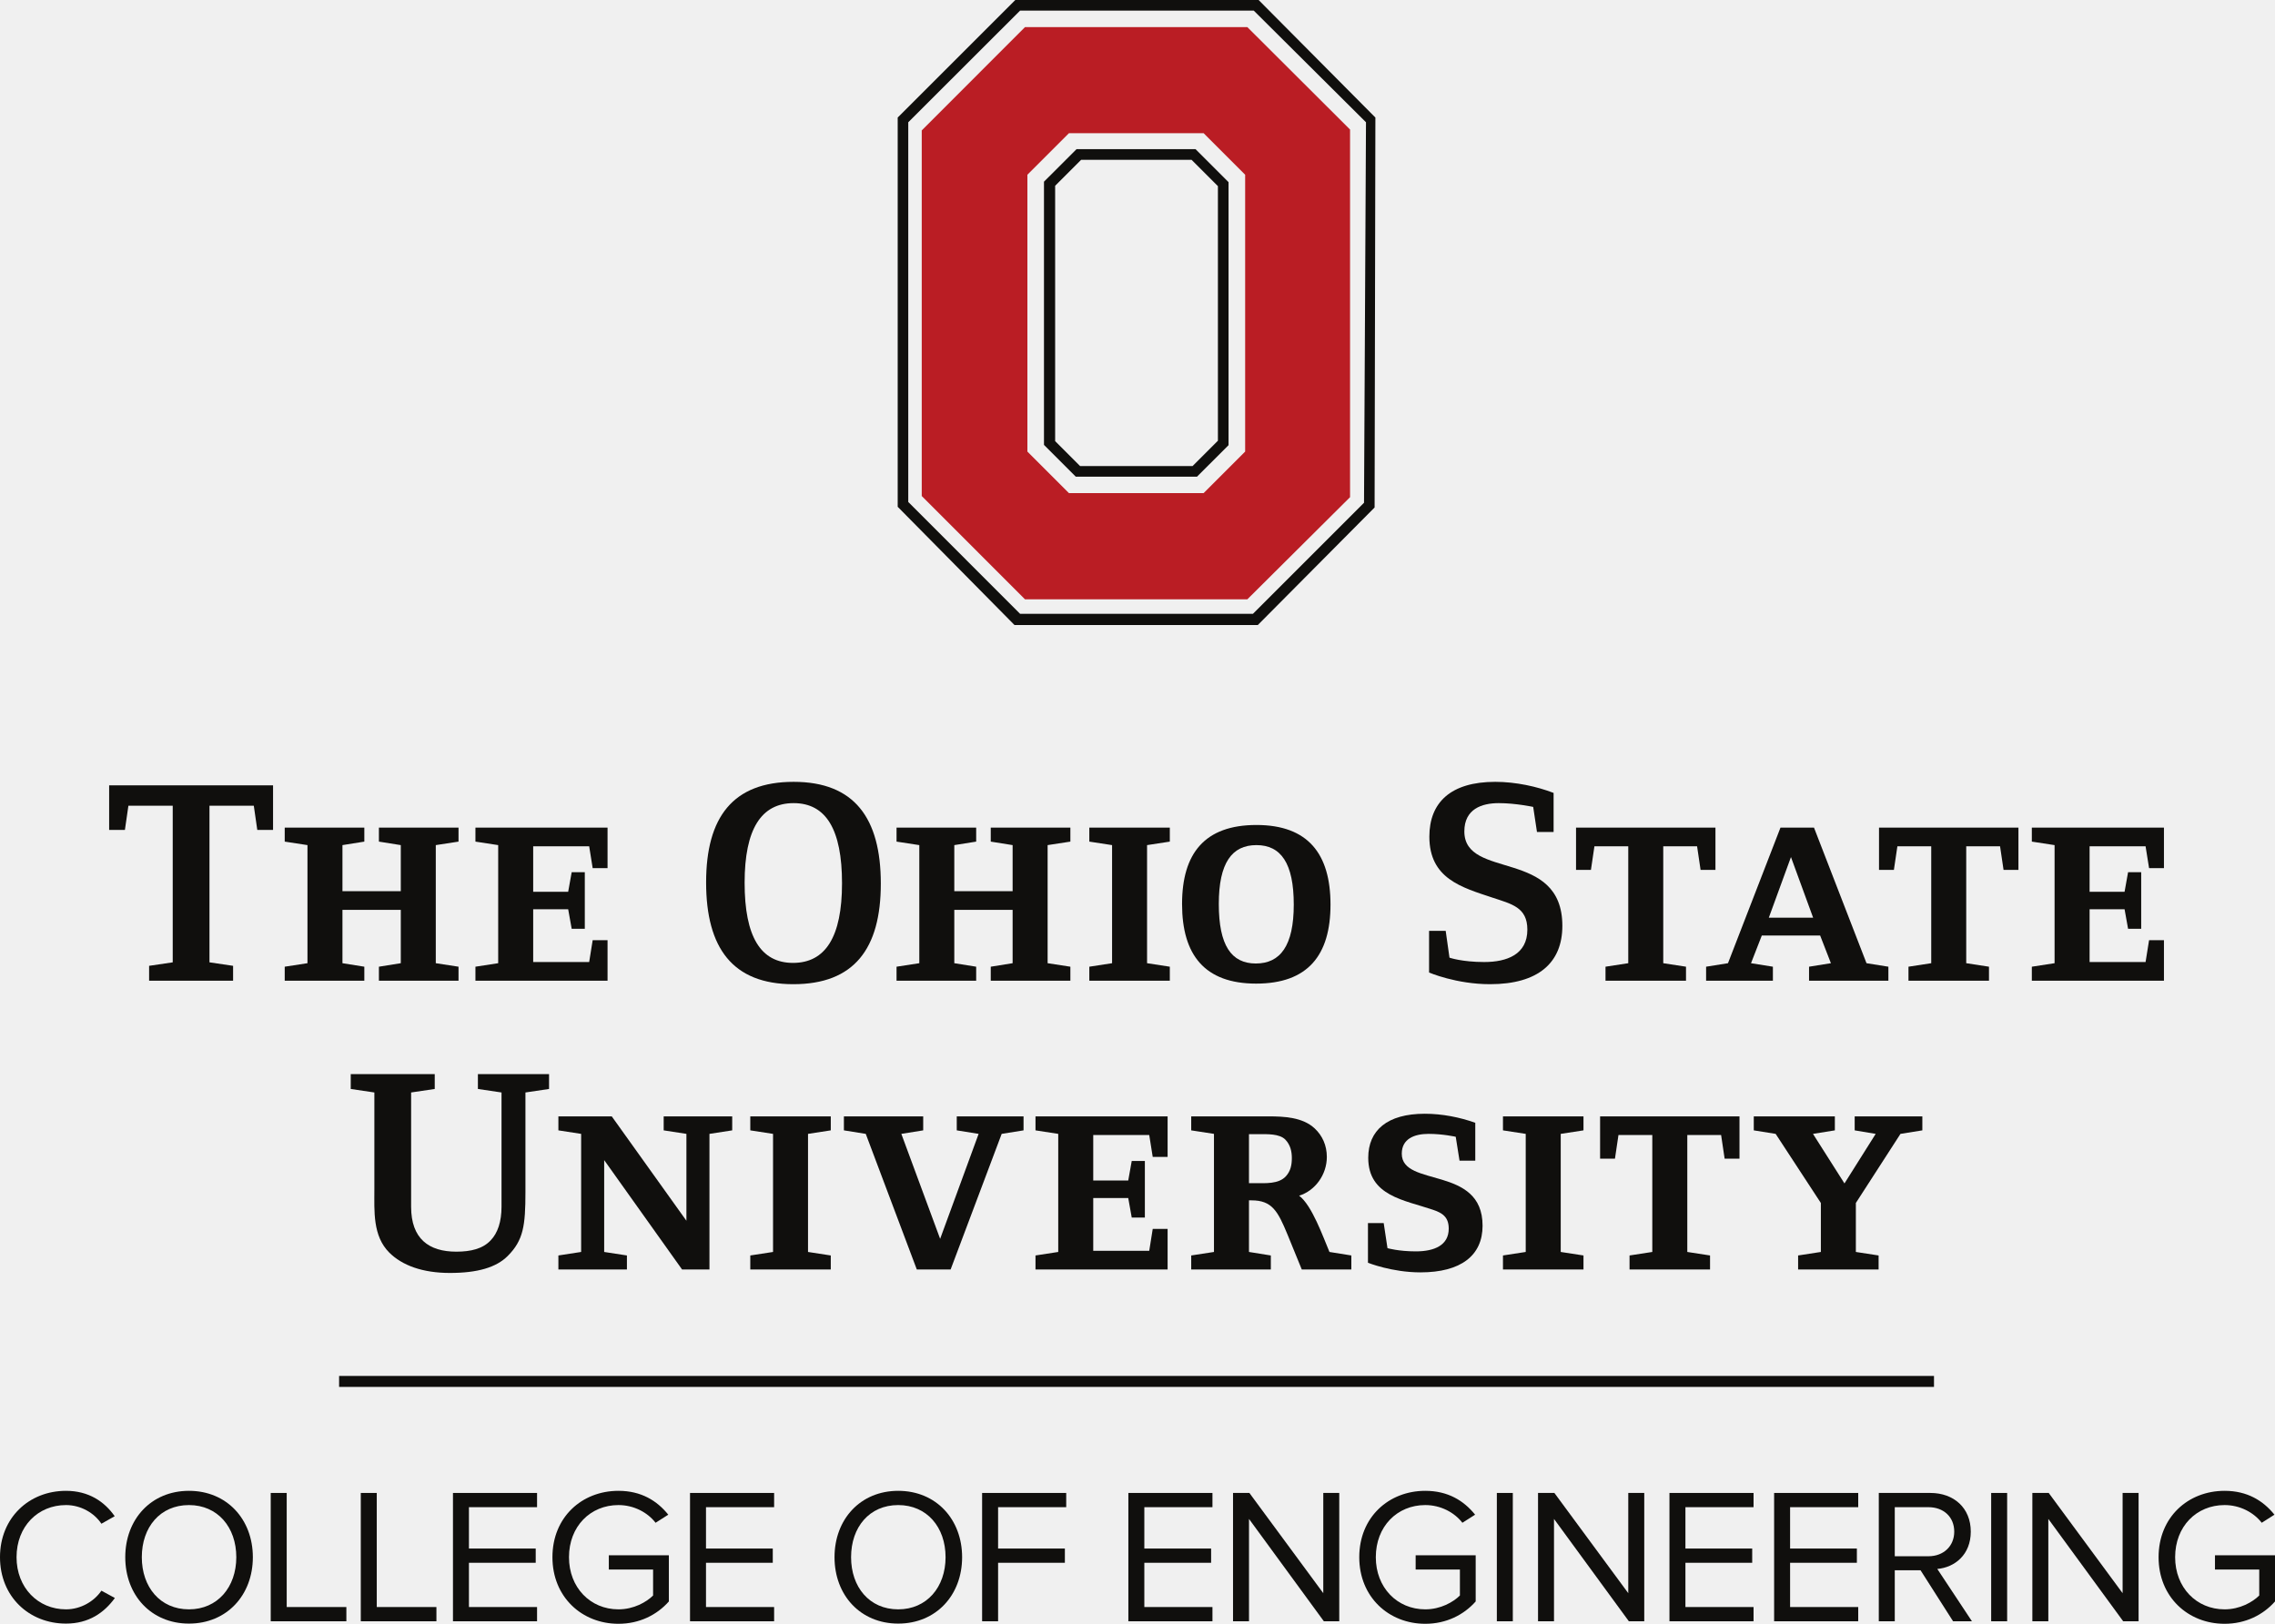
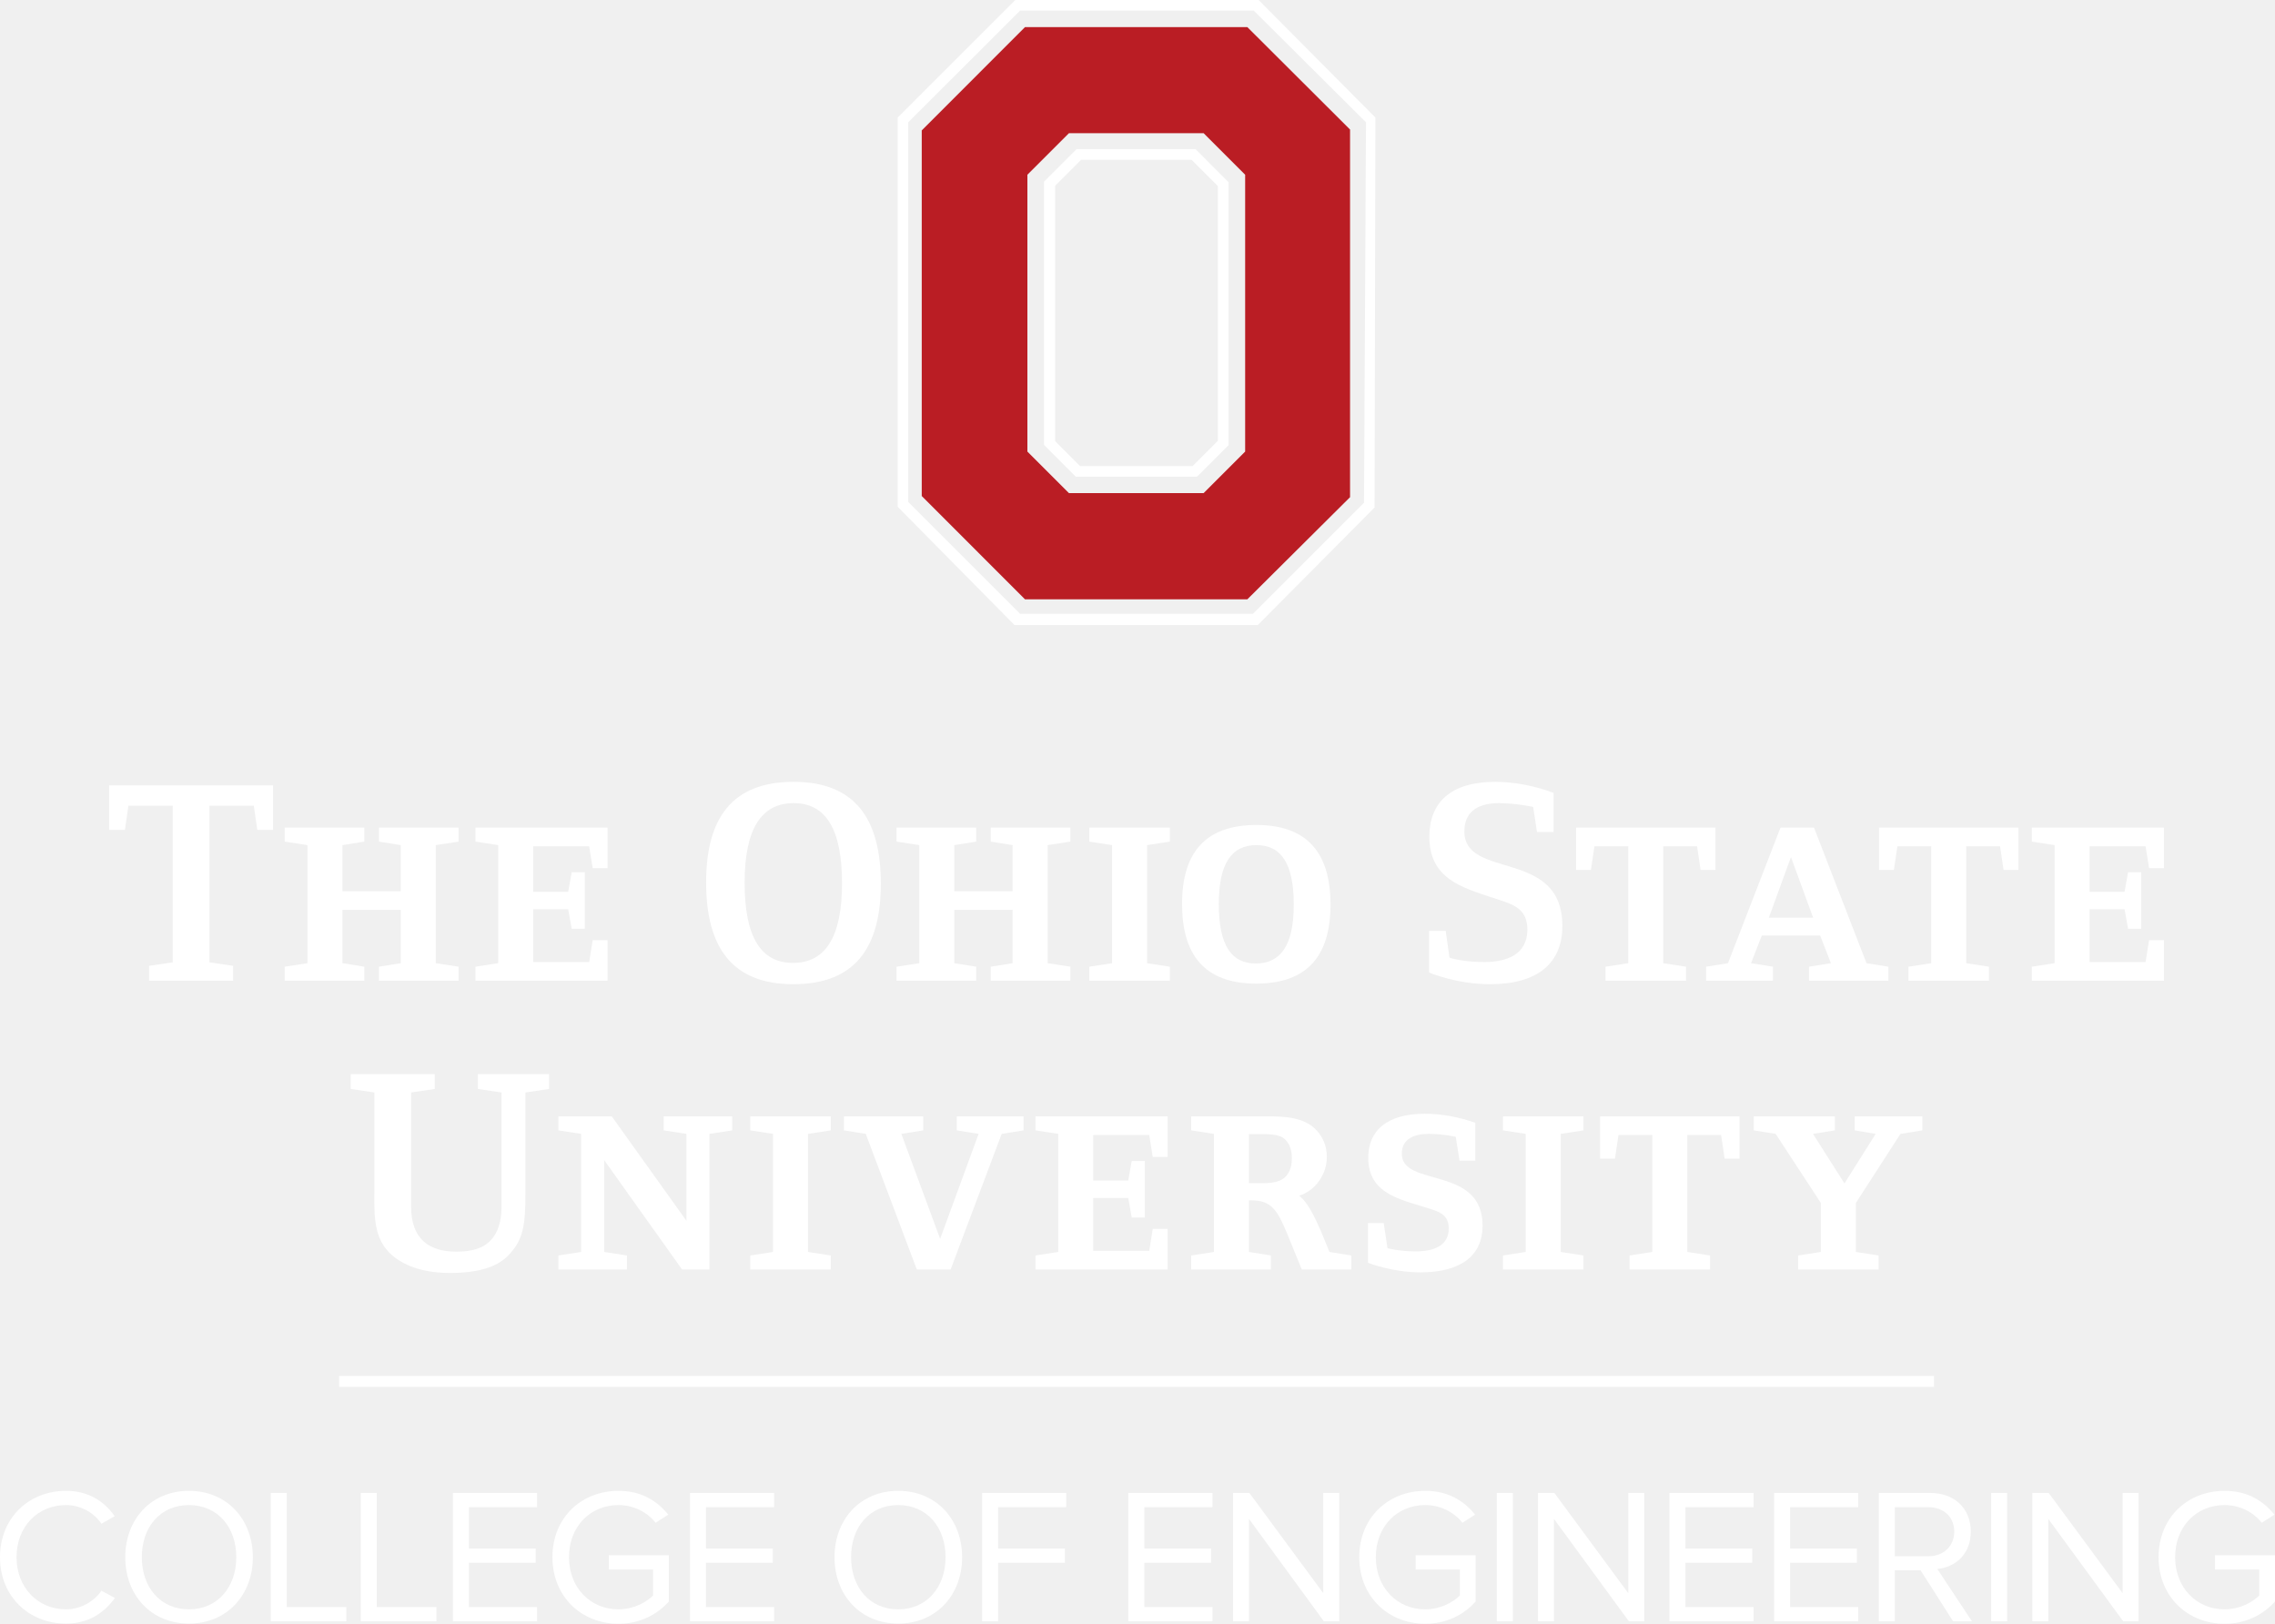
<svg xmlns="http://www.w3.org/2000/svg" version="1.1" id="svg2" xml:space="preserve" width="378.333" height="270.093" viewBox="0 0 378.333 270.093">
  <defs id="defs6" />
  <g id="g8" transform="matrix(1.333333,0,0,-1.333333,0,270.0933)">
    <g id="g10" transform="scale(0.1)">
-       <path d="m 0,83.059 c 0,49.203 36.246,82.8 82.328,82.8 28.32,0 48.004,-13.437 60.723,-31.679 l -16.563,-9.36 c -9.121,13.68 -25.922,23.282 -44.16,23.282 -35.043,0 -61.688,-26.641 -61.688,-65.043 0,-37.93 26.645,-65.047 61.688,-65.047 18.238,0 35.039,9.84 44.16,23.277 l 16.801,-9.117 C 129.848,13.68 110.648,0.25 82.328,0.25 36.246,0.25 0,33.852 0,83.059" style="fill:#100f0d;fill-opacity:1;fill-rule:nonzero;stroke:none" id="path12" />
-       <path d="m 294.727,83.059 c 0,37.441 -23.282,65.043 -59.043,65.043 -36.004,0 -58.809,-27.602 -58.809,-65.043 0,-37.207 22.805,-65.047 58.809,-65.047 35.761,0 59.043,27.84 59.043,65.047 z m -138.493,0 c 0,47.273 32.164,82.8 79.45,82.8 47.281,0 79.687,-35.527 79.687,-82.8 0,-47.289 -32.406,-82.809 -79.687,-82.809 -47.286,0 -79.45,35.52 -79.45,82.809" style="fill:#100f0d;fill-opacity:1;fill-rule:nonzero;stroke:none" id="path14" />
-       <path d="M 337.672,3.129 V 163.219 h 19.922 V 20.891 h 74.41 V 3.129 h -94.332" style="fill:#100f0d;fill-opacity:1;fill-rule:nonzero;stroke:none" id="path16" />
-       <path d="M 449.996,3.129 V 163.219 h 19.922 V 20.891 h 74.406 V 3.129 h -94.328" style="fill:#100f0d;fill-opacity:1;fill-rule:nonzero;stroke:none" id="path18" />
-       <path d="M 564.957,3.129 V 163.219 H 669.844 V 145.461 H 584.879 V 93.859 h 83.285 V 76.102 h -83.285 v -55.211 h 84.965 V 3.129 H 564.957" style="fill:#100f0d;fill-opacity:1;fill-rule:nonzero;stroke:none" id="path20" />
-       <path d="m 689.031,83.059 c 0,49.921 36.727,82.8 82.332,82.8 28.559,0 48.242,-12.48 62.16,-29.757 L 817.688,126.02 c -10.086,12.96 -27.125,22.082 -46.325,22.082 -35.047,0 -61.691,-26.641 -61.691,-65.043 0,-37.93 26.644,-65.047 61.691,-65.047 19.2,0 35.039,9.117 43.203,17.277 v 32.41 h -55.207 v 17.75 h 74.883 V 27.852 C 819.363,11.051 797.523,0 771.363,0 725.758,0 689.031,33.371 689.031,83.059" style="fill:#100f0d;fill-opacity:1;fill-rule:nonzero;stroke:none" id="path22" />
-       <path d="M 860.629,3.129 V 163.219 H 965.523 V 145.461 H 880.551 V 93.859 h 83.293 V 76.102 h -83.293 v -55.211 h 84.972 V 3.129 H 860.629" style="fill:#100f0d;fill-opacity:1;fill-rule:nonzero;stroke:none" id="path24" />
-       <path d="m 1179.36,83.059 c 0,37.441 -23.28,65.043 -59.04,65.043 -36.01,0 -58.81,-27.602 -58.81,-65.043 0,-37.207 22.8,-65.047 58.81,-65.047 35.76,0 59.04,27.84 59.04,65.047 z m -138.5,0 c 0,47.273 32.17,82.8 79.46,82.8 47.28,0 79.68,-35.527 79.68,-82.8 0,-47.289 -32.4,-82.809 -79.68,-82.809 -47.29,0 -79.46,35.52 -79.46,82.809" style="fill:#100f0d;fill-opacity:1;fill-rule:nonzero;stroke:none" id="path26" />
-       <path d="M 1224.95,3.129 V 163.219 h 104.89 v -17.758 h -84.97 V 93.859 h 83.29 V 76.102 h -83.29 V 3.129 h -19.92" style="fill:#100f0d;fill-opacity:1;fill-rule:nonzero;stroke:none" id="path28" />
-       <path d="M 1407.35,3.129 V 163.219 h 104.89 v -17.758 h -84.97 V 93.859 h 83.29 V 76.102 h -83.29 v -55.211 h 84.97 V 3.129 h -104.89" style="fill:#100f0d;fill-opacity:1;fill-rule:nonzero;stroke:none" id="path30" />
-       <path d="M 1651.19,3.129 1557.82,130.82 V 3.129 H 1537.9 V 163.219 h 20.4 L 1650.46,38.172 V 163.219 h 19.93 V 3.129 h -19.2" style="fill:#100f0d;fill-opacity:1;fill-rule:nonzero;stroke:none" id="path32" />
-       <path d="m 1695.34,83.059 c 0,49.921 36.73,82.8 82.33,82.8 28.57,0 48.24,-12.48 62.17,-29.757 l -15.85,-10.082 c -10.08,12.96 -27.12,22.082 -46.32,22.082 -35.05,0 -61.69,-26.641 -61.69,-65.043 0,-37.93 26.64,-65.047 61.69,-65.047 19.2,0 35.04,9.117 43.2,17.277 v 32.41 h -55.2 v 17.75 h 74.88 V 27.852 C 1825.67,11.051 1803.83,0 1777.67,0 c -45.6,0 -82.33,33.371 -82.33,83.059" style="fill:#100f0d;fill-opacity:1;fill-rule:nonzero;stroke:none" id="path34" />
-       <path d="M 1866.94,3.129 V 163.219 h 19.92 V 3.129 h -19.92" style="fill:#100f0d;fill-opacity:1;fill-rule:nonzero;stroke:none" id="path36" />
-       <path d="M 2031.6,3.129 1938.23,130.82 V 3.129 h -19.92 V 163.219 h 20.4 L 2030.87,38.172 V 163.219 h 19.93 V 3.129 h -19.2" style="fill:#100f0d;fill-opacity:1;fill-rule:nonzero;stroke:none" id="path38" />
-       <path d="M 2082.23,3.129 V 163.219 h 104.89 v -17.758 h -84.97 V 93.859 h 83.29 V 76.102 h -83.29 v -55.211 h 84.97 V 3.129 h -104.89" style="fill:#100f0d;fill-opacity:1;fill-rule:nonzero;stroke:none" id="path40" />
-       <path d="M 2212.78,3.129 V 163.219 h 104.89 V 145.461 H 2232.7 V 93.859 h 83.29 V 76.102 h -83.29 v -55.211 h 84.97 V 3.129 h -104.89" style="fill:#100f0d;fill-opacity:1;fill-rule:nonzero;stroke:none" id="path42" />
-       <path d="m 2437.43,114.969 c 0,18.25 -13.21,30.492 -32.17,30.492 h -42 V 84.25 h 42 c 18.96,0 32.17,12.719 32.17,30.719 z M 2435.98,3.129 2395.42,66.731 h -32.16 V 3.129 h -19.93 V 163.219 h 64.33 c 29.29,0 50.4,-18.719 50.4,-48.25 0,-28.797 -19.92,-44.637 -41.76,-46.559 l 43.21,-65.281 h -23.53" style="fill:#100f0d;fill-opacity:1;fill-rule:nonzero;stroke:none" id="path44" />
-       <path d="M 2483.49,3.129 V 163.219 h 19.92 V 3.129 h -19.92" style="fill:#100f0d;fill-opacity:1;fill-rule:nonzero;stroke:none" id="path46" />
-       <path d="M 2648.15,3.129 2554.78,130.82 V 3.129 h -19.92 V 163.219 h 20.4 L 2647.43,38.172 V 163.219 h 19.92 V 3.129 h -19.2" style="fill:#100f0d;fill-opacity:1;fill-rule:nonzero;stroke:none" id="path48" />
-       <path d="m 2692.3,83.059 c 0,49.921 36.73,82.8 82.33,82.8 28.57,0 48.25,-12.48 62.17,-29.757 l -15.85,-10.082 c -10.08,12.96 -27.12,22.082 -46.32,22.082 -35.05,0 -61.69,-26.641 -61.69,-65.043 0,-37.93 26.64,-65.047 61.69,-65.047 19.2,0 35.04,9.117 43.21,17.277 v 32.41 h -55.21 v 17.75 h 74.88 V 27.852 C 2822.63,11.051 2800.8,0 2774.63,0 c -45.6,0 -82.33,33.371 -82.33,83.059" style="fill:#100f0d;fill-opacity:1;fill-rule:nonzero;stroke:none" id="path50" />
-       <path d="m 320.914,990.32 -4.359,30.2 H 261.27 V 825.172 l 29.453,-4.363 V 802.262 H 185.977 v 18.547 l 29.453,4.363 v 195.348 h -55.285 l -4.36,-30.2 h -19.652 v 55.65 h 204.433 v -55.65 h -19.652" style="fill:#100f0d;fill-opacity:1;fill-rule:nonzero;stroke:none" id="path52" />
-       <path d="m 472.598,802.262 v 17.457 l 27.285,4.371 v 66.57 h -72.754 v -66.57 l 27.285,-4.371 v -17.457 h -99.297 v 17.457 l 28.375,4.371 v 147.32 l -28.375,4.36 v 17.46 h 99.297 v -17.46 l -27.285,-4.36 v -57.469 h 72.754 v 57.469 l -27.285,4.36 v 17.46 h 99.297 v -17.46 l -28.36,-4.36 V 824.09 l 28.36,-4.371 v -17.457 h -99.297" style="fill:#100f0d;fill-opacity:1;fill-rule:nonzero;stroke:none" id="path54" />
-       <path d="M 757.773,802.262 H 592.988 v 17.457 l 28.379,4.371 v 147.32 l -28.379,4.36 v 17.46 h 164.785 v -50.558 h -18.55 l -4.375,27.277 H 665.02 v -56.738 h 43.64 l 4.375,24.371 h 16.36 V 867 h -16.36 l -4.375,24.379 h -43.64 v -65.828 h 69.828 l 4.375,27.269 h 18.55 v -50.558" style="fill:#100f0d;fill-opacity:1;fill-rule:nonzero;stroke:none" id="path56" />
-       <path d="m 989.836,1023.78 c -40.379,0 -61.109,-32.37 -61.109,-99.3 0,-67.289 20,-100.019 60.375,-100.019 40.388,0 61.108,32.371 61.108,99.289 0,67.301 -20,100.03 -60.374,100.03 z m -0.379,-225.882 c -75.652,0 -108.75,45.102 -108.75,126.954 0,81.468 33.453,125.488 109.129,125.488 75.654,0 108.764,-45.1 108.764,-126.949 0,-81.481 -33.47,-125.493 -109.143,-125.493" style="fill:#100f0d;fill-opacity:1;fill-rule:nonzero;stroke:none" id="path58" />
-       <path d="m 1235.72,802.262 v 17.457 l 27.27,4.371 v 66.57 h -72.74 v -66.57 l 27.29,-4.371 v -17.457 h -99.32 v 17.457 l 28.38,4.371 v 147.32 l -28.38,4.36 v 17.46 h 99.32 v -17.46 l -27.29,-4.36 v -57.469 h 72.74 v 57.469 l -27.27,4.36 v 17.46 h 99.3 v -17.46 l -28.37,-4.36 V 824.09 l 28.37,-4.371 v -17.457 h -99.3" style="fill:#100f0d;fill-opacity:1;fill-rule:nonzero;stroke:none" id="path60" />
-       <path d="m 1358.66,802.262 v 17.457 l 28.38,4.371 v 147.32 l -28.38,4.36 v 17.46 h 100.4 v -17.46 l -28.38,-4.36 V 824.09 l 28.38,-4.371 v -17.457 h -100.4" style="fill:#100f0d;fill-opacity:1;fill-rule:nonzero;stroke:none" id="path62" />
-       <path d="m 1567.08,971.41 c -30.56,0 -46.92,-22.191 -46.92,-73.48 0,-51.649 15.64,-74.211 46.18,-74.211 30.57,0 47.31,22.191 47.31,73.48 0,51.653 -16.02,74.211 -46.57,74.211 z m -0.36,-172.781 c -64.38,0 -92.39,36.012 -92.39,99.301 0,63.289 28.36,98.582 92.75,98.582 64.38,0 92.39,-36.024 92.39,-99.313 0,-63.289 -28.37,-98.57 -92.75,-98.57" style="fill:#100f0d;fill-opacity:1;fill-rule:nonzero;stroke:none" id="path64" />
-       <path d="m 1858.43,797.898 c -42.18,0 -76.01,14.551 -76.01,14.551 v 52.02 h 20.72 l 4.73,-33.481 c 0,0 15.64,-5.437 43.3,-5.437 28.36,0 53.83,9.449 53.83,40.379 0,27.992 -19.65,32 -43.67,40 -38.19,12.73 -78.56,23.652 -78.56,76.031 0,42.559 26.56,68.379 82.21,68.379 25.46,0 52.01,-5.82 72.75,-13.82 v -48.739 h -20.74 l -4.72,31.279 c 0,0 -21.83,4.72 -42.94,4.72 -21.09,0 -42.92,-7.27 -42.92,-35.28 0,-60.738 122.24,-20.73 122.24,-117.859 0,-45.821 -29.83,-72.743 -90.22,-72.743" style="fill:#100f0d;fill-opacity:1;fill-rule:nonzero;stroke:none" id="path66" />
-       <path d="m 2121.05,940.488 -4.36,29.461 h -42.2 V 824.09 l 28.38,-4.371 v -17.457 h -100.39 v 17.457 l 28.37,4.371 v 145.859 h -42.2 l -4.36,-29.461 h -18.57 v 52.742 h 173.88 v -52.742 h -18.55" style="fill:#100f0d;fill-opacity:1;fill-rule:nonzero;stroke:none" id="path68" />
-       <path d="m 2233.78,956.5 -27.63,-75.668 h 55.29 z m 22.56,-154.238 v 17.457 l 27.27,4.371 -13.44,34.551 h -72.74 l -13.47,-34.551 27.29,-4.371 v -17.457 h -83.31 v 17.457 l 27.29,4.371 65.47,169.14 h 41.81 l 65.49,-169.14 27.29,-4.371 v -17.457 h -98.95" style="fill:#100f0d;fill-opacity:1;fill-rule:nonzero;stroke:none" id="path70" />
-       <path d="m 2498.94,940.488 -4.37,29.461 h -42.19 V 824.09 l 28.38,-4.371 v -17.457 h -100.41 v 17.457 l 28.38,4.371 v 145.859 h -42.21 l -4.36,-29.461 h -18.55 v 52.742 h 173.89 v -52.742 h -18.56" style="fill:#100f0d;fill-opacity:1;fill-rule:nonzero;stroke:none" id="path72" />
-       <path d="m 2698.99,802.262 h -164.78 v 17.457 l 28.37,4.371 v 147.32 l -28.37,4.36 v 17.46 h 164.78 v -50.558 h -18.55 l -4.37,27.277 h -69.82 v -56.738 h 43.63 l 4.37,24.371 h 16.37 V 867 h -16.37 l -4.37,24.379 h -43.63 v -65.828 h 69.82 l 4.37,27.269 h 18.55 v -50.558" style="fill:#100f0d;fill-opacity:1;fill-rule:nonzero;stroke:none" id="path74" />
-       <path d="M 655.355,662.82 V 538.43 c 0,-41.84 -2.542,-60.02 -22.187,-79.668 -14.184,-14.18 -37.465,-21.09 -72.016,-21.09 -34.199,0 -59.652,9.449 -75.679,25.457 -20.707,20.73 -18.539,51.652 -18.539,78.582 V 662.82 l -29.473,4.379 v 18.539 H 542.23 V 667.199 L 512.766,662.82 V 520.238 c 0,-40.008 22.183,-56.019 56.375,-56.019 18.195,0 33.105,3.64 42.922,14.191 8.722,9.09 13.464,23.281 13.464,41.828 V 662.82 l -29.468,4.379 v 18.539 h 88.75 v -18.539 l -29.454,-4.379" style="fill:#100f0d;fill-opacity:1;fill-rule:nonzero;stroke:none" id="path76" />
-       <path d="M 884.871,611.172 V 442.031 h -34.187 l -97.125,136.41 V 463.859 l 28.375,-4.379 v -17.449 h -85.485 v 17.449 l 28.375,4.379 v 147.313 l -28.375,4.379 V 633 h 66.578 l 93.11,-130.211 v 108.383 l -28.36,4.379 V 633 h 85.469 v -17.449 l -28.375,-4.379" style="fill:#100f0d;fill-opacity:1;fill-rule:nonzero;stroke:none" id="path78" />
-       <path d="m 935.797,442.031 v 17.449 l 28.375,4.379 v 147.313 l -28.375,4.379 V 633 h 100.393 v -17.449 l -28.38,-4.379 V 463.859 l 28.38,-4.379 V 442.031 H 935.797" style="fill:#100f0d;fill-opacity:1;fill-rule:nonzero;stroke:none" id="path80" />
-       <path d="m 1249.34,611.172 -63.66,-169.141 h -42.2 l -63.66,169.141 -27.26,4.379 V 633 h 98.91 v -17.449 l -27.27,-4.379 48.39,-130.942 48,130.942 -27.27,4.379 V 633 h 83.3 v -17.449 l -27.28,-4.379" style="fill:#100f0d;fill-opacity:1;fill-rule:nonzero;stroke:none" id="path82" />
-       <path d="m 1456.3,442.031 h -164.77 v 17.449 l 28.36,4.379 v 147.313 l -28.36,4.379 V 633 h 164.77 v -50.57 h -18.56 l -4.35,27.289 h -69.85 v -56.75 h 43.65 l 4.37,24.39 h 16.37 v -70.57 h -16.37 l -4.37,24.371 h -43.65 v -65.851 h 69.85 l 4.35,27.281 h 18.56 v -50.559" style="fill:#100f0d;fill-opacity:1;fill-rule:nonzero;stroke:none" id="path84" />
-       <path d="m 1603.25,603.91 c -7.28,7.629 -22.92,6.899 -32.74,6.899 h -12.73 v -61.11 h 7.64 c 12.36,0 29.47,-1.449 38.56,8.742 5.82,6.528 7.27,14.168 7.27,22.547 0,8.364 -1.82,16.371 -8,22.922 z m 20.38,-161.879 -17.83,43.668 c -12.02,29.082 -19.28,42.531 -44.74,42.531 h -3.28 v -64.371 l 27.27,-4.379 v -17.449 h -99.31 v 17.449 l 28.38,4.379 v 147.313 l -28.38,4.379 V 633 h 96.41 c 19.64,0 42.55,-1.09 57.47,-14.922 9.81,-9.09 15.28,-21.449 15.28,-35.648 0,-22.18 -14.55,-42.18 -34.55,-48.379 15.99,-11.992 29.82,-51.27 37.82,-70.192 l 27.29,-4.379 v -17.449 h -61.83" style="fill:#100f0d;fill-opacity:1;fill-rule:nonzero;stroke:none" id="path86" />
-       <path d="m 1771.66,438.391 c -35.65,0 -65.47,12 -65.47,12 v 49.488 h 19.64 l 4.71,-31.289 c 0,0 13.83,-4.008 35.29,-4.008 23.29,0 41.1,7.637 41.1,28.379 0,14.539 -7.99,19.648 -20,23.629 -35.27,12.019 -80.39,17.109 -80.39,64.75 0,34.211 23.65,54.941 70.56,54.941 21.47,0 43.66,-4.371 62.94,-11.281 v -47.27 h -19.64 l -4.73,29.809 c 0,0 -16.01,3.633 -33.83,3.633 -17.84,0 -33.47,-6.184 -33.47,-24.731 0,-42.562 100.77,-14.179 100.77,-89.851 0,-37.11 -26.92,-58.199 -77.48,-58.199" style="fill:#100f0d;fill-opacity:1;fill-rule:nonzero;stroke:none" id="path88" />
-       <path d="m 1874.58,442.031 v 17.449 l 28.38,4.379 v 147.313 l -28.38,4.379 V 633 H 1975 v -17.449 l -28.38,-4.379 V 463.859 L 1975,459.48 v -17.449 h -100.42" style="fill:#100f0d;fill-opacity:1;fill-rule:nonzero;stroke:none" id="path90" />
-       <path d="m 2151.05,580.27 -4.39,29.449 h -42.17 v -145.86 l 28.37,-4.379 v -17.449 h -100.4 v 17.449 l 28.37,4.379 v 145.86 h -42.2 l -4.37,-29.449 h -18.54 V 633 h 173.86 v -52.73 h -18.53" style="fill:#100f0d;fill-opacity:1;fill-rule:nonzero;stroke:none" id="path92" />
-       <path d="m 2370.37,611.172 -55.65,-86.211 v -61.102 l 28.37,-4.379 V 442.031 H 2242.7 v 17.449 l 28.37,4.379 v 61.102 l -56.39,86.211 -27.28,4.379 V 633 h 101.13 v -17.449 l -27.28,-4.379 39.27,-61.82 38.93,61.82 -26.19,4.379 V 633 h 84.39 v -17.449 l -27.28,-4.379" style="fill:#100f0d;fill-opacity:1;fill-rule:nonzero;stroke:none" id="path94" />
+       <path d="m 0,83.059 c 0,49.203 36.246,82.8 82.328,82.8 28.32,0 48.004,-13.437 60.723,-31.679 l -16.563,-9.36 c -9.121,13.68 -25.922,23.282 -44.16,23.282 -35.043,0 -61.688,-26.641 -61.688,-65.043 0,-37.93 26.645,-65.047 61.688,-65.047 18.238,0 35.039,9.84 44.16,23.277 l 16.801,-9.117 C 129.848,13.68 110.648,0.25 82.328,0.25 36.246,0.25 0,33.852 0,83.059" style="fill:#ffffff;fill-opacity:1;fill-rule:nonzero;stroke:none" id="path12" />
+       <path d="m 294.727,83.059 c 0,37.441 -23.282,65.043 -59.043,65.043 -36.004,0 -58.809,-27.602 -58.809,-65.043 0,-37.207 22.805,-65.047 58.809,-65.047 35.761,0 59.043,27.84 59.043,65.047 z m -138.493,0 c 0,47.273 32.164,82.8 79.45,82.8 47.281,0 79.687,-35.527 79.687,-82.8 0,-47.289 -32.406,-82.809 -79.687,-82.809 -47.286,0 -79.45,35.52 -79.45,82.809" style="fill:#ffffff;fill-opacity:1;fill-rule:nonzero;stroke:none" id="path14" />
+       <path d="M 337.672,3.129 V 163.219 h 19.922 V 20.891 h 74.41 V 3.129 h -94.332" style="fill:#ffffff;fill-opacity:1;fill-rule:nonzero;stroke:none" id="path16" />
+       <path d="M 449.996,3.129 V 163.219 h 19.922 V 20.891 h 74.406 V 3.129 h -94.328" style="fill:#ffffff;fill-opacity:1;fill-rule:nonzero;stroke:none" id="path18" />
+       <path d="M 564.957,3.129 V 163.219 H 669.844 V 145.461 H 584.879 V 93.859 h 83.285 V 76.102 h -83.285 v -55.211 h 84.965 V 3.129 H 564.957" style="fill:#ffffff;fill-opacity:1;fill-rule:nonzero;stroke:none" id="path20" />
+       <path d="m 689.031,83.059 c 0,49.921 36.727,82.8 82.332,82.8 28.559,0 48.242,-12.48 62.16,-29.757 L 817.688,126.02 c -10.086,12.96 -27.125,22.082 -46.325,22.082 -35.047,0 -61.691,-26.641 -61.691,-65.043 0,-37.93 26.644,-65.047 61.691,-65.047 19.2,0 35.039,9.117 43.203,17.277 v 32.41 h -55.207 v 17.75 h 74.883 V 27.852 C 819.363,11.051 797.523,0 771.363,0 725.758,0 689.031,33.371 689.031,83.059" style="fill:#ffffff;fill-opacity:1;fill-rule:nonzero;stroke:none" id="path22" />
+       <path d="M 860.629,3.129 V 163.219 H 965.523 V 145.461 H 880.551 V 93.859 h 83.293 V 76.102 h -83.293 v -55.211 h 84.972 V 3.129 H 860.629" style="fill:#ffffff;fill-opacity:1;fill-rule:nonzero;stroke:none" id="path24" />
+       <path d="m 1179.36,83.059 c 0,37.441 -23.28,65.043 -59.04,65.043 -36.01,0 -58.81,-27.602 -58.81,-65.043 0,-37.207 22.8,-65.047 58.81,-65.047 35.76,0 59.04,27.84 59.04,65.047 z m -138.5,0 c 0,47.273 32.17,82.8 79.46,82.8 47.28,0 79.68,-35.527 79.68,-82.8 0,-47.289 -32.4,-82.809 -79.68,-82.809 -47.29,0 -79.46,35.52 -79.46,82.809" style="fill:#ffffff;fill-opacity:1;fill-rule:nonzero;stroke:none" id="path26" />
+       <path d="M 1224.95,3.129 V 163.219 h 104.89 v -17.758 h -84.97 V 93.859 h 83.29 V 76.102 h -83.29 V 3.129 h -19.92" style="fill:#ffffff;fill-opacity:1;fill-rule:nonzero;stroke:none" id="path28" />
+       <path d="M 1407.35,3.129 V 163.219 h 104.89 v -17.758 h -84.97 V 93.859 h 83.29 V 76.102 h -83.29 v -55.211 h 84.97 V 3.129 h -104.89" style="fill:#ffffff;fill-opacity:1;fill-rule:nonzero;stroke:none" id="path30" />
+       <path d="M 1651.19,3.129 1557.82,130.82 V 3.129 H 1537.9 V 163.219 h 20.4 L 1650.46,38.172 V 163.219 h 19.93 V 3.129 h -19.2" style="fill:#ffffff;fill-opacity:1;fill-rule:nonzero;stroke:none" id="path32" />
+       <path d="m 1695.34,83.059 c 0,49.921 36.73,82.8 82.33,82.8 28.57,0 48.24,-12.48 62.17,-29.757 l -15.85,-10.082 c -10.08,12.96 -27.12,22.082 -46.32,22.082 -35.05,0 -61.69,-26.641 -61.69,-65.043 0,-37.93 26.64,-65.047 61.69,-65.047 19.2,0 35.04,9.117 43.2,17.277 v 32.41 h -55.2 v 17.75 h 74.88 V 27.852 C 1825.67,11.051 1803.83,0 1777.67,0 c -45.6,0 -82.33,33.371 -82.33,83.059" style="fill:#ffffff;fill-opacity:1;fill-rule:nonzero;stroke:none" id="path34" />
+       <path d="M 1866.94,3.129 V 163.219 h 19.92 V 3.129 h -19.92" style="fill:#ffffff;fill-opacity:1;fill-rule:nonzero;stroke:none" id="path36" />
+       <path d="M 2031.6,3.129 1938.23,130.82 V 3.129 h -19.92 V 163.219 h 20.4 L 2030.87,38.172 V 163.219 h 19.93 V 3.129 h -19.2" style="fill:#ffffff;fill-opacity:1;fill-rule:nonzero;stroke:none" id="path38" />
+       <path d="M 2082.23,3.129 V 163.219 h 104.89 v -17.758 h -84.97 V 93.859 h 83.29 V 76.102 h -83.29 v -55.211 h 84.97 V 3.129 h -104.89" style="fill:#ffffff;fill-opacity:1;fill-rule:nonzero;stroke:none" id="path40" />
+       <path d="M 2212.78,3.129 V 163.219 h 104.89 V 145.461 H 2232.7 V 93.859 h 83.29 V 76.102 h -83.29 v -55.211 h 84.97 V 3.129 h -104.89" style="fill:#ffffff;fill-opacity:1;fill-rule:nonzero;stroke:none" id="path42" />
+       <path d="m 2437.43,114.969 c 0,18.25 -13.21,30.492 -32.17,30.492 h -42 V 84.25 h 42 c 18.96,0 32.17,12.719 32.17,30.719 z M 2435.98,3.129 2395.42,66.731 h -32.16 V 3.129 h -19.93 V 163.219 h 64.33 c 29.29,0 50.4,-18.719 50.4,-48.25 0,-28.797 -19.92,-44.637 -41.76,-46.559 l 43.21,-65.281 h -23.53" style="fill:#ffffff;fill-opacity:1;fill-rule:nonzero;stroke:none" id="path44" />
+       <path d="M 2483.49,3.129 V 163.219 h 19.92 V 3.129 h -19.92" style="fill:#ffffff;fill-opacity:1;fill-rule:nonzero;stroke:none" id="path46" />
+       <path d="M 2648.15,3.129 2554.78,130.82 V 3.129 h -19.92 V 163.219 h 20.4 L 2647.43,38.172 V 163.219 h 19.92 V 3.129 h -19.2" style="fill:#ffffff;fill-opacity:1;fill-rule:nonzero;stroke:none" id="path48" />
+       <path d="m 2692.3,83.059 c 0,49.921 36.73,82.8 82.33,82.8 28.57,0 48.25,-12.48 62.17,-29.757 l -15.85,-10.082 c -10.08,12.96 -27.12,22.082 -46.32,22.082 -35.05,0 -61.69,-26.641 -61.69,-65.043 0,-37.93 26.64,-65.047 61.69,-65.047 19.2,0 35.04,9.117 43.21,17.277 v 32.41 h -55.21 v 17.75 h 74.88 V 27.852 C 2822.63,11.051 2800.8,0 2774.63,0 c -45.6,0 -82.33,33.371 -82.33,83.059" style="fill:#ffffff;fill-opacity:1;fill-rule:nonzero;stroke:none" id="path50" />
+       <path d="m 320.914,990.32 -4.359,30.2 H 261.27 V 825.172 l 29.453,-4.363 V 802.262 H 185.977 v 18.547 l 29.453,4.363 v 195.348 h -55.285 l -4.36,-30.2 h -19.652 v 55.65 h 204.433 v -55.65 h -19.652" style="fill:#ffffff;fill-opacity:1;fill-rule:nonzero;stroke:none" id="path52" />
+       <path d="m 472.598,802.262 v 17.457 l 27.285,4.371 v 66.57 h -72.754 v -66.57 l 27.285,-4.371 v -17.457 h -99.297 v 17.457 l 28.375,4.371 v 147.32 l -28.375,4.36 v 17.46 h 99.297 v -17.46 l -27.285,-4.36 v -57.469 h 72.754 v 57.469 l -27.285,4.36 v 17.46 h 99.297 v -17.46 l -28.36,-4.36 V 824.09 l 28.36,-4.371 v -17.457 h -99.297" style="fill:#ffffff;fill-opacity:1;fill-rule:nonzero;stroke:none" id="path54" />
+       <path d="M 757.773,802.262 H 592.988 v 17.457 l 28.379,4.371 v 147.32 l -28.379,4.36 v 17.46 h 164.785 v -50.558 h -18.55 l -4.375,27.277 H 665.02 v -56.738 h 43.64 l 4.375,24.371 h 16.36 V 867 h -16.36 l -4.375,24.379 h -43.64 v -65.828 h 69.828 l 4.375,27.269 h 18.55 v -50.558" style="fill:#ffffff;fill-opacity:1;fill-rule:nonzero;stroke:none" id="path56" />
+       <path d="m 989.836,1023.78 c -40.379,0 -61.109,-32.37 -61.109,-99.3 0,-67.289 20,-100.019 60.375,-100.019 40.388,0 61.108,32.371 61.108,99.289 0,67.301 -20,100.03 -60.374,100.03 z m -0.379,-225.882 c -75.652,0 -108.75,45.102 -108.75,126.954 0,81.468 33.453,125.488 109.129,125.488 75.654,0 108.764,-45.1 108.764,-126.949 0,-81.481 -33.47,-125.493 -109.143,-125.493" style="fill:#ffffff;fill-opacity:1;fill-rule:nonzero;stroke:none" id="path58" />
+       <path d="m 1235.72,802.262 v 17.457 l 27.27,4.371 v 66.57 h -72.74 v -66.57 l 27.29,-4.371 v -17.457 h -99.32 v 17.457 l 28.38,4.371 v 147.32 l -28.38,4.36 v 17.46 h 99.32 v -17.46 l -27.29,-4.36 v -57.469 h 72.74 v 57.469 l -27.27,4.36 v 17.46 h 99.3 v -17.46 l -28.37,-4.36 V 824.09 l 28.37,-4.371 v -17.457 h -99.3" style="fill:#ffffff;fill-opacity:1;fill-rule:nonzero;stroke:none" id="path60" />
+       <path d="m 1358.66,802.262 v 17.457 l 28.38,4.371 v 147.32 l -28.38,4.36 v 17.46 h 100.4 v -17.46 l -28.38,-4.36 V 824.09 l 28.38,-4.371 v -17.457 h -100.4" style="fill:#ffffff;fill-opacity:1;fill-rule:nonzero;stroke:none" id="path62" />
+       <path d="m 1567.08,971.41 c -30.56,0 -46.92,-22.191 -46.92,-73.48 0,-51.649 15.64,-74.211 46.18,-74.211 30.57,0 47.31,22.191 47.31,73.48 0,51.653 -16.02,74.211 -46.57,74.211 z m -0.36,-172.781 c -64.38,0 -92.39,36.012 -92.39,99.301 0,63.289 28.36,98.582 92.75,98.582 64.38,0 92.39,-36.024 92.39,-99.313 0,-63.289 -28.37,-98.57 -92.75,-98.57" style="fill:#ffffff;fill-opacity:1;fill-rule:nonzero;stroke:none" id="path64" />
+       <path d="m 1858.43,797.898 c -42.18,0 -76.01,14.551 -76.01,14.551 v 52.02 h 20.72 l 4.73,-33.481 c 0,0 15.64,-5.437 43.3,-5.437 28.36,0 53.83,9.449 53.83,40.379 0,27.992 -19.65,32 -43.67,40 -38.19,12.73 -78.56,23.652 -78.56,76.031 0,42.559 26.56,68.379 82.21,68.379 25.46,0 52.01,-5.82 72.75,-13.82 v -48.739 h -20.74 l -4.72,31.279 c 0,0 -21.83,4.72 -42.94,4.72 -21.09,0 -42.92,-7.27 -42.92,-35.28 0,-60.738 122.24,-20.73 122.24,-117.859 0,-45.821 -29.83,-72.743 -90.22,-72.743" style="fill:#ffffff;fill-opacity:1;fill-rule:nonzero;stroke:none" id="path66" />
+       <path d="m 2121.05,940.488 -4.36,29.461 h -42.2 V 824.09 l 28.38,-4.371 v -17.457 h -100.39 v 17.457 l 28.37,4.371 v 145.859 h -42.2 l -4.36,-29.461 h -18.57 v 52.742 h 173.88 v -52.742 h -18.55" style="fill:#ffffff;fill-opacity:1;fill-rule:nonzero;stroke:none" id="path68" />
+       <path d="m 2233.78,956.5 -27.63,-75.668 h 55.29 z m 22.56,-154.238 v 17.457 l 27.27,4.371 -13.44,34.551 h -72.74 l -13.47,-34.551 27.29,-4.371 v -17.457 h -83.31 v 17.457 l 27.29,4.371 65.47,169.14 h 41.81 l 65.49,-169.14 27.29,-4.371 v -17.457 h -98.95" style="fill:#ffffff;fill-opacity:1;fill-rule:nonzero;stroke:none" id="path70" />
+       <path d="m 2498.94,940.488 -4.37,29.461 h -42.19 V 824.09 l 28.38,-4.371 v -17.457 h -100.41 v 17.457 l 28.38,4.371 v 145.859 h -42.21 l -4.36,-29.461 h -18.55 v 52.742 h 173.89 v -52.742 h -18.56" style="fill:#ffffff;fill-opacity:1;fill-rule:nonzero;stroke:none" id="path72" />
+       <path d="m 2698.99,802.262 h -164.78 v 17.457 l 28.37,4.371 v 147.32 l -28.37,4.36 v 17.46 h 164.78 v -50.558 h -18.55 l -4.37,27.277 h -69.82 v -56.738 h 43.63 l 4.37,24.371 h 16.37 V 867 h -16.37 l -4.37,24.379 h -43.63 v -65.828 h 69.82 l 4.37,27.269 h 18.55 v -50.558" style="fill:#ffffff;fill-opacity:1;fill-rule:nonzero;stroke:none" id="path74" />
+       <path d="M 655.355,662.82 V 538.43 c 0,-41.84 -2.542,-60.02 -22.187,-79.668 -14.184,-14.18 -37.465,-21.09 -72.016,-21.09 -34.199,0 -59.652,9.449 -75.679,25.457 -20.707,20.73 -18.539,51.652 -18.539,78.582 V 662.82 l -29.473,4.379 v 18.539 H 542.23 V 667.199 L 512.766,662.82 V 520.238 c 0,-40.008 22.183,-56.019 56.375,-56.019 18.195,0 33.105,3.64 42.922,14.191 8.722,9.09 13.464,23.281 13.464,41.828 V 662.82 l -29.468,4.379 v 18.539 h 88.75 v -18.539 l -29.454,-4.379" style="fill:#ffffff;fill-opacity:1;fill-rule:nonzero;stroke:none" id="path76" />
+       <path d="M 884.871,611.172 V 442.031 h -34.187 l -97.125,136.41 V 463.859 l 28.375,-4.379 v -17.449 h -85.485 v 17.449 l 28.375,4.379 v 147.313 l -28.375,4.379 V 633 h 66.578 l 93.11,-130.211 v 108.383 l -28.36,4.379 V 633 h 85.469 v -17.449 l -28.375,-4.379" style="fill:#ffffff;fill-opacity:1;fill-rule:nonzero;stroke:none" id="path78" />
+       <path d="m 935.797,442.031 v 17.449 l 28.375,4.379 v 147.313 l -28.375,4.379 V 633 h 100.393 v -17.449 l -28.38,-4.379 V 463.859 l 28.38,-4.379 V 442.031 H 935.797" style="fill:#ffffff;fill-opacity:1;fill-rule:nonzero;stroke:none" id="path80" />
+       <path d="m 1249.34,611.172 -63.66,-169.141 h -42.2 l -63.66,169.141 -27.26,4.379 V 633 h 98.91 v -17.449 l -27.27,-4.379 48.39,-130.942 48,130.942 -27.27,4.379 V 633 h 83.3 v -17.449 l -27.28,-4.379" style="fill:#ffffff;fill-opacity:1;fill-rule:nonzero;stroke:none" id="path82" />
+       <path d="m 1456.3,442.031 h -164.77 v 17.449 l 28.36,4.379 v 147.313 l -28.36,4.379 V 633 h 164.77 v -50.57 h -18.56 l -4.35,27.289 h -69.85 v -56.75 h 43.65 l 4.37,24.39 h 16.37 v -70.57 h -16.37 l -4.37,24.371 h -43.65 v -65.851 h 69.85 l 4.35,27.281 h 18.56 v -50.559" style="fill:#ffffff;fill-opacity:1;fill-rule:nonzero;stroke:none" id="path84" />
+       <path d="m 1603.25,603.91 c -7.28,7.629 -22.92,6.899 -32.74,6.899 h -12.73 v -61.11 h 7.64 c 12.36,0 29.47,-1.449 38.56,8.742 5.82,6.528 7.27,14.168 7.27,22.547 0,8.364 -1.82,16.371 -8,22.922 z m 20.38,-161.879 -17.83,43.668 c -12.02,29.082 -19.28,42.531 -44.74,42.531 h -3.28 v -64.371 l 27.27,-4.379 v -17.449 h -99.31 v 17.449 l 28.38,4.379 v 147.313 l -28.38,4.379 V 633 h 96.41 c 19.64,0 42.55,-1.09 57.47,-14.922 9.81,-9.09 15.28,-21.449 15.28,-35.648 0,-22.18 -14.55,-42.18 -34.55,-48.379 15.99,-11.992 29.82,-51.27 37.82,-70.192 l 27.29,-4.379 v -17.449 h -61.83" style="fill:#ffffff;fill-opacity:1;fill-rule:nonzero;stroke:none" id="path86" />
+       <path d="m 1771.66,438.391 c -35.65,0 -65.47,12 -65.47,12 v 49.488 h 19.64 l 4.71,-31.289 c 0,0 13.83,-4.008 35.29,-4.008 23.29,0 41.1,7.637 41.1,28.379 0,14.539 -7.99,19.648 -20,23.629 -35.27,12.019 -80.39,17.109 -80.39,64.75 0,34.211 23.65,54.941 70.56,54.941 21.47,0 43.66,-4.371 62.94,-11.281 v -47.27 h -19.64 l -4.73,29.809 c 0,0 -16.01,3.633 -33.83,3.633 -17.84,0 -33.47,-6.184 -33.47,-24.731 0,-42.562 100.77,-14.179 100.77,-89.851 0,-37.11 -26.92,-58.199 -77.48,-58.199" style="fill:#ffffff;fill-opacity:1;fill-rule:nonzero;stroke:none" id="path88" />
+       <path d="m 1874.58,442.031 v 17.449 l 28.38,4.379 v 147.313 l -28.38,4.379 V 633 H 1975 v -17.449 l -28.38,-4.379 V 463.859 L 1975,459.48 v -17.449 h -100.42" style="fill:#ffffff;fill-opacity:1;fill-rule:nonzero;stroke:none" id="path90" />
+       <path d="m 2151.05,580.27 -4.39,29.449 h -42.17 v -145.86 l 28.37,-4.379 v -17.449 h -100.4 v 17.449 l 28.37,4.379 v 145.86 h -42.2 l -4.37,-29.449 h -18.54 V 633 h 173.86 v -52.73 h -18.53" style="fill:#ffffff;fill-opacity:1;fill-rule:nonzero;stroke:none" id="path92" />
+       <path d="m 2370.37,611.172 -55.65,-86.211 v -61.102 l 28.37,-4.379 V 442.031 H 2242.7 v 17.449 l 28.37,4.379 v 61.102 l -56.39,86.211 -27.28,4.379 V 633 h 101.13 v -17.449 l -27.28,-4.379 39.27,-61.82 38.93,61.82 -26.19,4.379 V 633 h 84.39 v -17.449 l -27.28,-4.379" style="fill:#ffffff;fill-opacity:1;fill-rule:nonzero;stroke:none" id="path94" />
      <path d="m 1683.86,1864.09 -128.08,127.76 H 1278.4 L 1149.64,1863 v -456.09 l 128.76,-128.85 h 277.38 l 128.08,127.42 v 458.61 z m -402.44,-56.37 51.83,51.83 h 167.96 l 51.81,-51.83 v -345.37 l -51.81,-51.83 h -167.96 l -51.83,51.83 v 345.37 0" style="fill:#ba1d24;fill-opacity:1;fill-rule:nonzero;stroke:none" id="path96" />
-       <path d="m 1266.37,2025.72 -146.72,-146.65 v -485.6 l 145.71,-147.53 h 303.42 l 145.69,146.67 0.99,486.46 -145.66,146.65 h -303.43 z m -133.54,-626.24 v 473.69 l 139.44,139.27 291.48,0.03 139.98,-139.3 -2.45,-474.68 -138.53,-138.52 -290.48,0.02 -139.44,139.49 v 0" style="fill:#100f0d;fill-opacity:1;fill-rule:nonzero;stroke:none" id="path98" />
-       <path d="m 1532.31,1798.45 -41.14,41.16 h -148.48 l -40.58,-40.57 V 1470.69 L 1341.8,1431 h 151.14 l 39.37,39.36 v 328.09 z m -183.87,27.89 h 137.75 l 32.85,-32.84 v -317.61 l -31.62,-31.64 h -140.24 l -31.15,31.16 v 318.53 l 32.41,32.4 v 0" style="fill:#100f0d;fill-opacity:1;fill-rule:nonzero;stroke:none" id="path100" />
-       <path d="M 422.945,309.191 V 295.5 H 2412.18 v 13.691 H 422.945 v 0" style="fill:#100f0d;fill-opacity:1;fill-rule:nonzero;stroke:none" id="path102" />
+       <path d="m 1266.37,2025.72 -146.72,-146.65 v -485.6 l 145.71,-147.53 h 303.42 l 145.69,146.67 0.99,486.46 -145.66,146.65 h -303.43 z m -133.54,-626.24 v 473.69 l 139.44,139.27 291.48,0.03 139.98,-139.3 -2.45,-474.68 -138.53,-138.52 -290.48,0.02 -139.44,139.49 v 0" style="fill:#ffffff;fill-opacity:1;fill-rule:nonzero;stroke:none" id="path98" />
+       <path d="m 1532.31,1798.45 -41.14,41.16 h -148.48 l -40.58,-40.57 V 1470.69 L 1341.8,1431 h 151.14 l 39.37,39.36 v 328.09 z m -183.87,27.89 h 137.75 l 32.85,-32.84 v -317.61 l -31.62,-31.64 h -140.24 l -31.15,31.16 v 318.53 l 32.41,32.4 v 0" style="fill:#ffffff;fill-opacity:1;fill-rule:nonzero;stroke:none" id="path100" />
+       <path d="M 422.945,309.191 V 295.5 H 2412.18 v 13.691 H 422.945 v 0" style="fill:#ffffff;fill-opacity:1;fill-rule:nonzero;stroke:none" id="path102" />
    </g>
  </g>
</svg>
